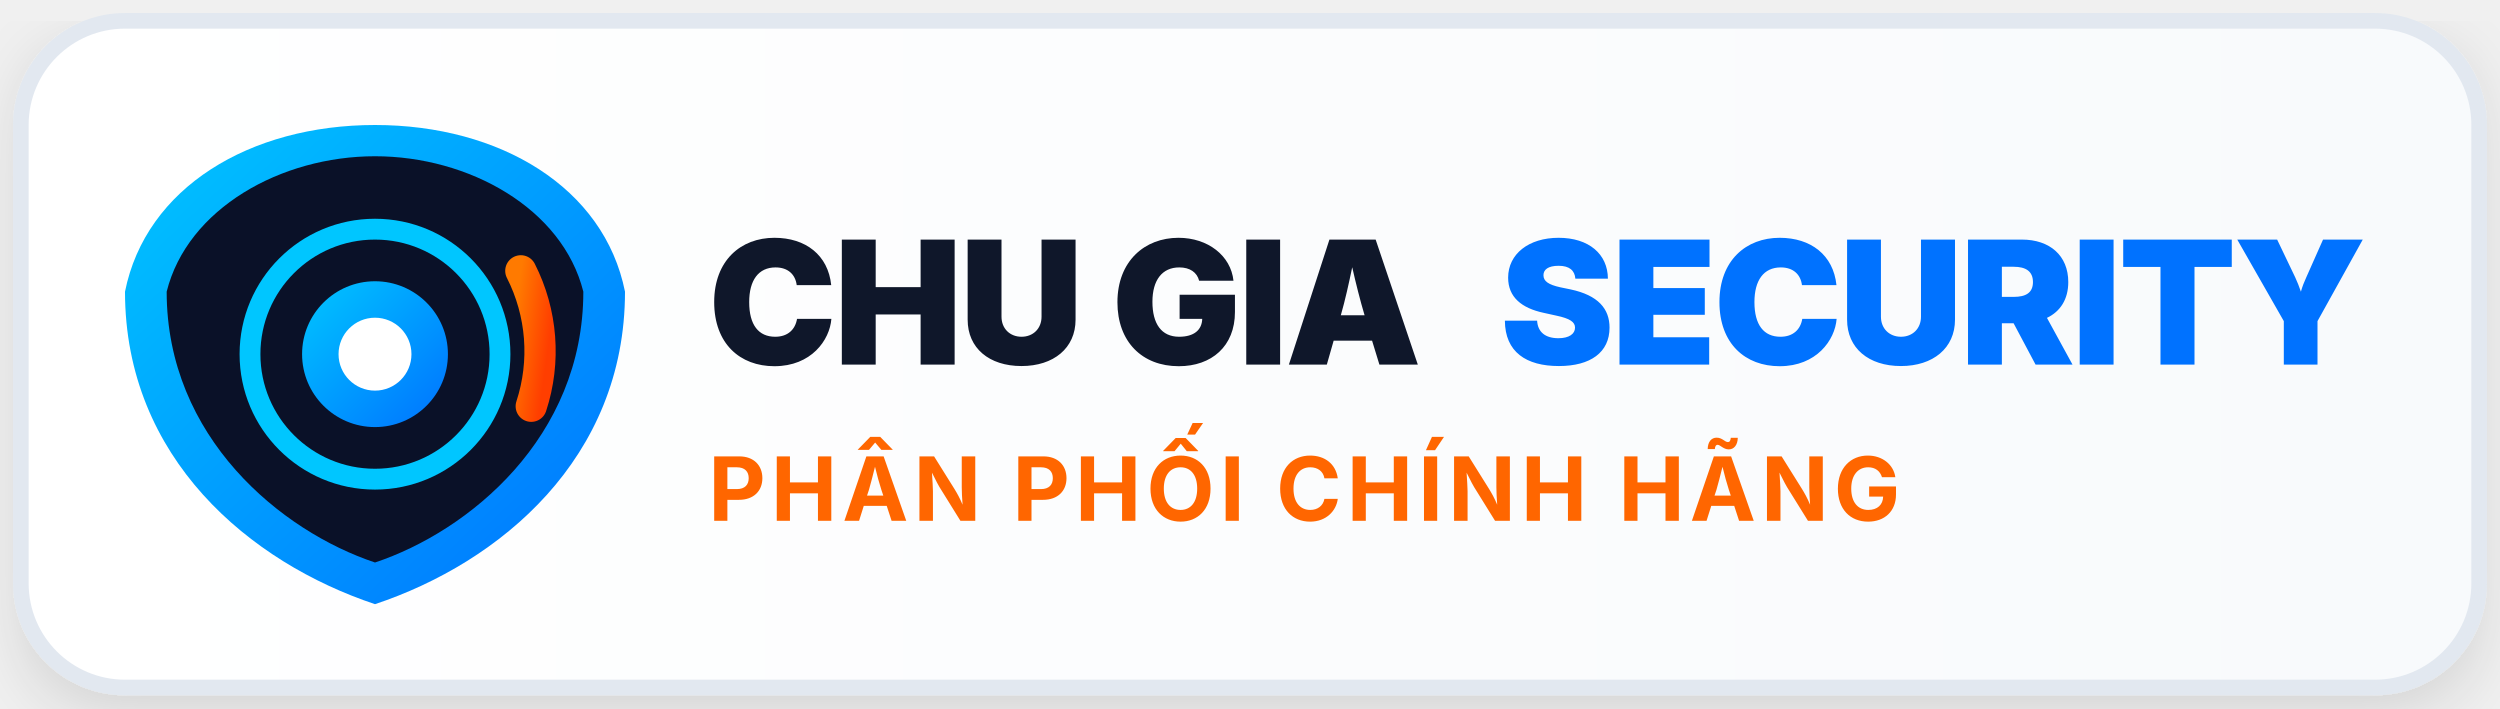
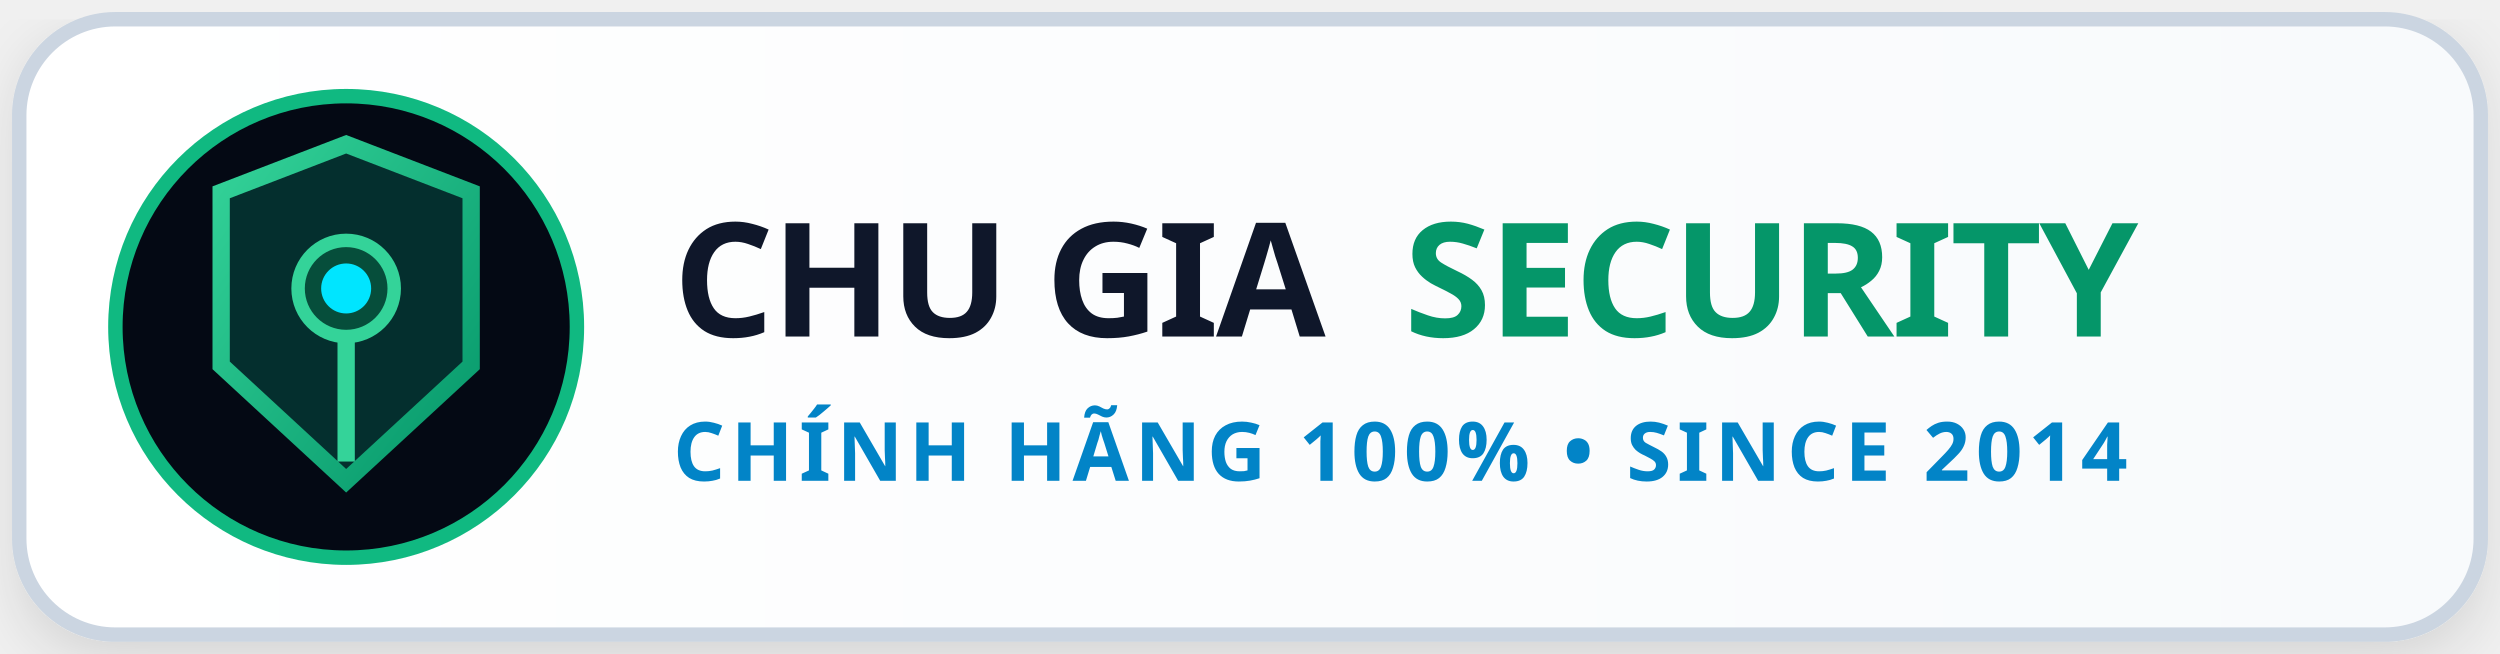
- <svg xmlns="http://www.w3.org/2000/svg" viewBox="0 0 240 68" width="240" height="68">
+ <svg xmlns="http://www.w3.org/2000/svg" viewBox="0 0 260 68" width="260" height="68">
  <defs>
-     <linearGradient id="bgG" x1="0%" y1="0%" x2="100%" y2="0%">
+     <linearGradient id="bgPill" x1="0%" y1="0%" x2="100%" y2="0%">
      <stop offset="0%" stop-color="#FFFFFF" />
      <stop offset="100%" stop-color="#F8FAFC" />
    </linearGradient>
-     <linearGradient id="shG" x1="0%" y1="0%" x2="100%" y2="100%">
-       <stop offset="0%" stop-color="#00C6FF" />
-       <stop offset="100%" stop-color="#0072FF" />
+     <linearGradient id="emGradW" x1="0%" y1="0%" x2="100%" y2="100%">
+       <stop offset="0%" stop-color="#34D399" />
+       <stop offset="100%" stop-color="#059669" />
    </linearGradient>
-     <linearGradient id="orG" x1="0%" y1="0%" x2="100%" y2="100%">
-       <stop offset="0%" stop-color="#FF7A00" />
-       <stop offset="100%" stop-color="#FF3E00" />
-     </linearGradient>
-     <filter id="dropShadow" x="-10%" y="-10%" width="120%" height="130%">
+     <filter id="pillShadow" x="-10%" y="-10%" width="120%" height="130%">
      <feDropShadow dx="0" dy="2" stdDeviation="3" flood-color="#000000" flood-opacity="0.12" />
    </filter>
  </defs>
-   <rect x="2" y="2" width="236" height="64" rx="10" fill="url(#bgG)" stroke="#E2E8F0" stroke-width="1.5" filter="url(#dropShadow)" />
-   <g transform="translate(12, 10)">
-     <path d="M24 2 C36 2, 46 8, 48 18 C48 34, 36 44, 24 48 C12 44, 0 34, 0 18 C2 8, 12 2, 24 2 Z" fill="url(#shG)" />
-     <path d="M24 5 C33 5, 42 10, 44 18 C44 32, 33 41, 24 44 C15 41, 4 32, 4 18 C6 10, 15 5, 24 5 Z" fill="#0A1128" />
-     <circle cx="24" cy="24" r="12" fill="none" stroke="#00C6FF" stroke-width="2" />
-     <circle cx="24" cy="24" r="7" fill="url(#shG)" />
-     <circle cx="24" cy="24" r="3.5" fill="#FFFFFF" />
-     <path d="M38 16 A17 17 0 0 1 39 29" fill="none" stroke="url(#orG)" stroke-width="3" stroke-linecap="round" />
+   <rect x="2" y="2" width="256" height="64" rx="10" fill="url(#bgPill)" stroke="#CBD5E1" stroke-width="1.5" filter="url(#pillShadow)" />
+   <g transform="translate(10, 8)">
+     <circle cx="26" cy="26" r="24" fill="#040914" stroke="#10B981" stroke-width="1.5" />
+     <path d="M26 7 L39 12 L39 30 L26 42 L13 30 L13 12 Z" fill="#042F2E" stroke="url(#emGradW)" stroke-width="1.8" />
+     <line x1="26" y1="40" x2="26" y2="23" stroke="#34D399" stroke-width="1.8" />
+     <circle cx="26" cy="22" r="5" fill="#064E3B" stroke="#34D399" stroke-width="1.4" />
+     <circle cx="26" cy="22" r="2.6" fill="#00E5FF" />
  </g>
-   <g transform="translate(68, 16)">
-     <text x="0" y="19" font-family="'Plus Jakarta Sans', -apple-system, BlinkMacSystemFont, sans-serif" font-size="16.5" font-weight="900" fill="#0F172A" letter-spacing="-0.3">
+   <g transform="translate(70, 16)">
+     <text x="0" y="19" font-family="'Plus Jakarta Sans', sans-serif" font-size="16.5" font-weight="900" fill="#0F172A" letter-spacing="-0.3">
      CHU GIA
    </text>
-     <text x="76" y="19" font-family="'Plus Jakarta Sans', -apple-system, BlinkMacSystemFont, sans-serif" font-size="16.5" font-weight="900" fill="#0072FF" letter-spacing="-0.3">
+     <text x="76" y="19" font-family="'Plus Jakarta Sans', sans-serif" font-size="16.5" font-weight="900" fill="#059669" letter-spacing="-0.3">
      SECURITY
    </text>
-     <text x="0" y="34" font-family="'Plus Jakarta Sans', -apple-system, BlinkMacSystemFont, sans-serif" font-size="8.5" font-weight="700" fill="#FF6600" letter-spacing="0.5">
-       PHÂN PHỐI CHÍNH HÃNG
+     <text x="0" y="34" font-family="'Plus Jakarta Sans', sans-serif" font-size="8.5" font-weight="800" fill="#0284C7" letter-spacing="0.6">
+       CHÍNH HÃNG 100% • SINCE 2014
    </text>
  </g>
</svg>
